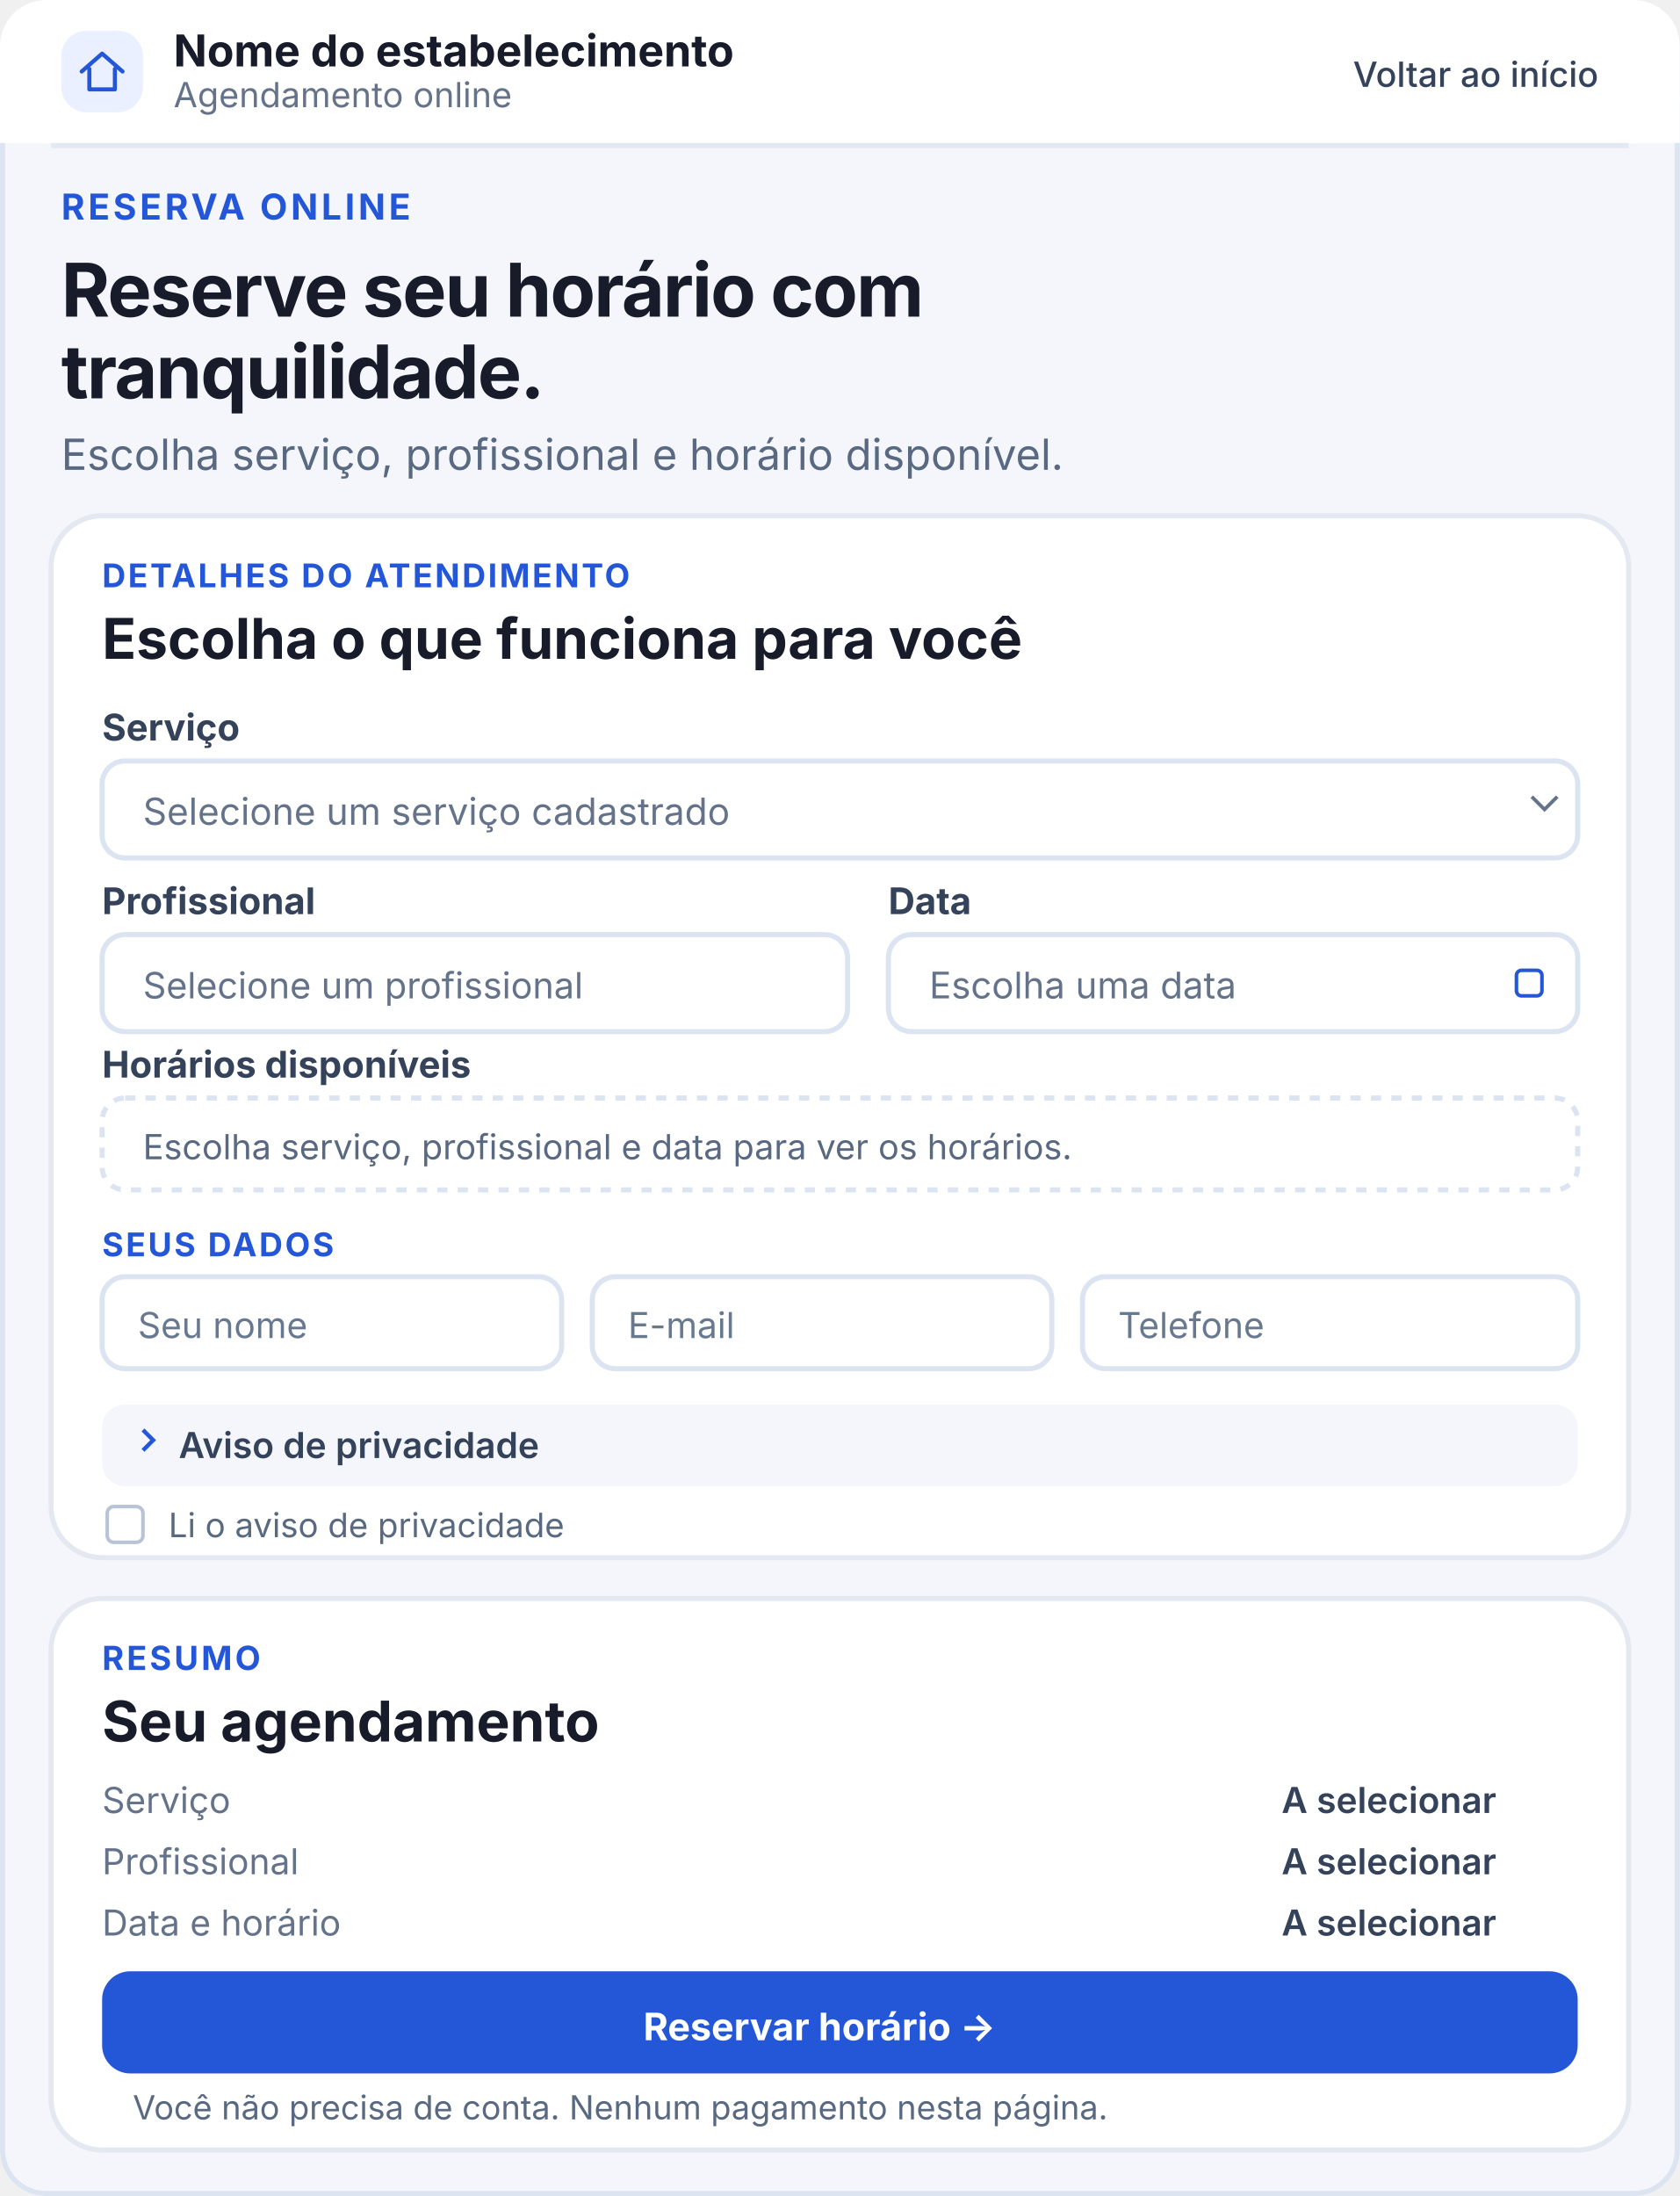
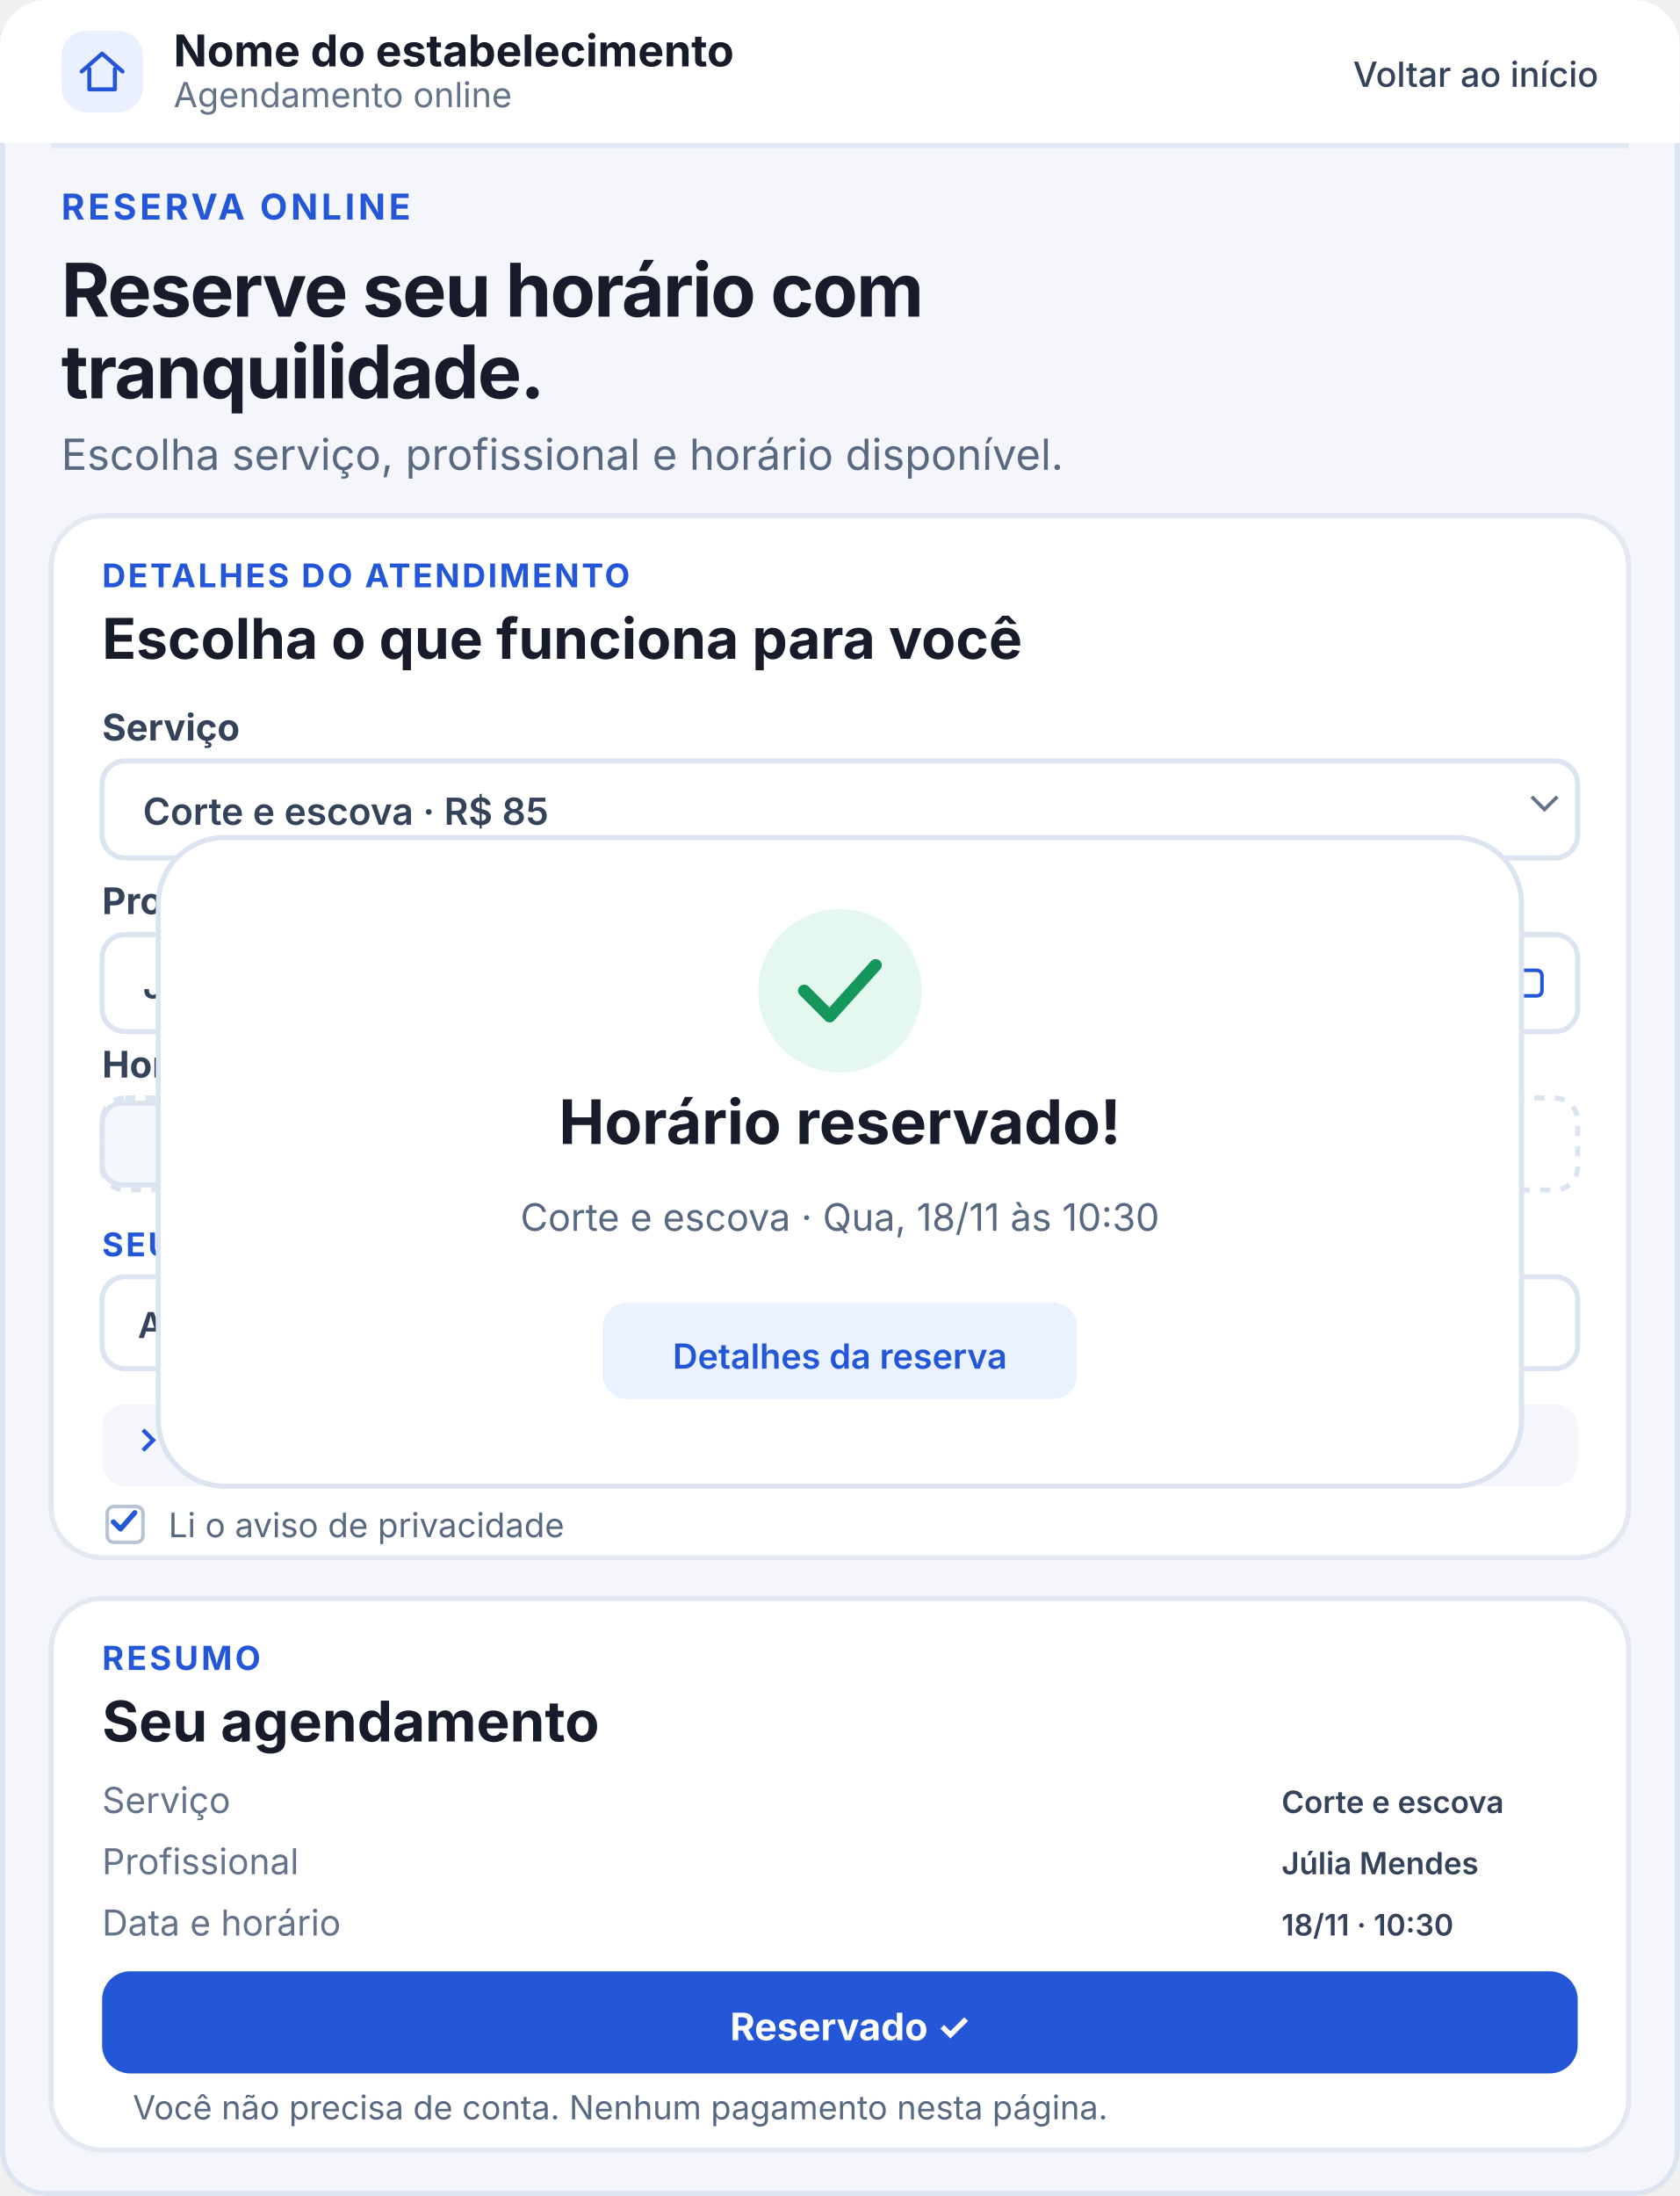
<svg xmlns="http://www.w3.org/2000/svg" width="329" height="430" viewBox="0 0 329 430">
+   <style>
+         .demo-placeholder { opacity:0; }
+         .demo-value,.demo-confirmation,.demo-button-done,.demo-check { opacity:1; }
+         .demo-focus,.demo-cursor,.demo-button-idle { opacity:0; }
+         @keyframes ph-service { 0%,8% {opacity:1} 11%,94% {opacity:0} 98%,100% {opacity:1} }
+         @keyframes val-service { 0%,9% {opacity:0} 12%,94% {opacity:1} 98%,100% {opacity:0} }
+         @keyframes ph-pro { 0%,18% {opacity:1} 21%,94% {opacity:0} 98%,100% {opacity:1} }
+         @keyframes val-pro { 0%,19% {opacity:0} 22%,94% {opacity:1} 98%,100% {opacity:0} }
+         @keyframes ph-date { 0%,28% {opacity:1} 31%,94% {opacity:0} 98%,100% {opacity:1} }
+         @keyframes val-date { 0%,29% {opacity:0} 32%,94% {opacity:1} 98%,100% {opacity:0} }
+         @keyframes ph-slots { 0%,38% {opacity:1} 41%,94% {opacity:0} 98%,100% {opacity:1} }
+         @keyframes val-slots { 0%,39% {opacity:0} 42%,94% {opacity:1} 98%,100% {opacity:0} }
+         @keyframes ph-name { 0%,51% {opacity:1} 54%,94% {opacity:0} 98%,100% {opacity:1} }
+         @keyframes val-name { 0%,52% {opacity:0} 55%,94% {opacity:1} 98%,100% {opacity:0} }
+         @keyframes ph-email { 0%,57% {opacity:1} 60%,94% {opacity:0} 98%,100% {opacity:1} }
+         @keyframes val-email { 0%,58% {opacity:0} 61%,94% {opacity:1} 98%,100% {opacity:0} }
+         @keyframes ph-phone { 0%,63% {opacity:1} 66%,94% {opacity:0} 98%,100% {opacity:1} }
+         @keyframes val-phone { 0%,64% {opacity:0} 67%,94% {opacity:1} 98%,100% {opacity:0} }
+         @keyframes focus-service { 0%,7% {opacity:0} 8%,11% {opacity:1} 14%,100% {opacity:0} }
+         @keyframes focus-pro { 0%,17% {opacity:0} 18%,21% {opacity:1} 24%,100% {opacity:0} }
+         @keyframes focus-date { 0%,27% {opacity:0} 28%,31% {opacity:1} 34%,100% {opacity:0} }
+         @keyframes focus-slots { 0%,38% {opacity:0} 39%,43% {opacity:1} 46%,100% {opacity:0} }
+         @keyframes focus-name { 0%,50% {opacity:0} 51%,55% {opacity:1} 58%,100% {opacity:0} }
+         @keyframes focus-submit { 0%,76% {opacity:0} 78%,81% {opacity:1} 84%,100% {opacity:0} }
+         @keyframes demo-cursor {
+           0%,6% {opacity:0;transform:translate(0,0)}
+           8%,10% {opacity:1;transform:translate(42px,151px)}
+           18%,20% {opacity:1;transform:translate(42px,185px)}
+           28%,30% {opacity:1;transform:translate(194px,185px)}
+           39%,42% {opacity:1;transform:translate(75px,216px)}
+           51%,54% {opacity:1;transform:translate(42px,251px)}
+           76%,81% {opacity:1;transform:translate(146px,382px) scale(.9)}
+           84%,100% {opacity:0;transform:translate(146px,382px) scale(.9)}
+         }
+         @keyframes demo-confirmation { 0%,80% {opacity:0} 83%,94% {opacity:1} 98%,100% {opacity:0} }
+         @keyframes demo-check { 0%,64% {opacity:0} 67%,94% {opacity:1} 98%,100% {opacity:0} }
+         @keyframes demo-idle { 0%,79% {opacity:1} 82%,100% {opacity:0} }
+         @keyframes demo-done { 0%,80% {opacity:0} 83%,94% {opacity:1} 98%,100% {opacity:0} }
+         @media (prefers-reduced-motion:no-preference) {
+           .demo-placeholder,.demo-value,.demo-focus,.demo-cursor,.demo-confirmation,.demo-button-idle,.demo-button-done,.demo-check { animation-duration:12s; animation-iteration-count:infinite; animation-timing-function:ease-in-out; animation-fill-mode:both; }
+           .ph-service {animation-name:ph-service}.val-service {animation-name:val-service}.ph-pro {animation-name:ph-pro}.val-pro {animation-name:val-pro}
+           .ph-date {animation-name:ph-date}.val-date {animation-name:val-date}.ph-slots {animation-name:ph-slots}.val-slots {animation-name:val-slots}
+           .ph-name {animation-name:ph-name}.val-name {animation-name:val-name}.ph-email {animation-name:ph-email}.val-email {animation-name:val-email}
+           .ph-phone {animation-name:ph-phone}.val-phone {animation-name:val-phone}.focus-service {animation-name:focus-service}.focus-pro {animation-name:focus-pro}
+           .focus-date {animation-name:focus-date}.focus-slots {animation-name:focus-slots}.focus-name {animation-name:focus-name}.focus-submit {animation-name:focus-submit}
+           .demo-cursor {display:block;animation-name:demo-cursor;transform-box:fill-box;transform-origin:top left}
+           .demo-confirmation {animation-name:demo-confirmation}.demo-button-idle {animation-name:demo-idle}.demo-button-done {animation-name:demo-done}.demo-check {animation-name:demo-check}
+         }
+       </style>
  <rect width="329" height="430" rx="9" fill="#F4F6FB" />
  <rect x=".5" y=".5" width="328" height="429" rx="8.5" fill="none" stroke="#DCE4F1" />
  <rect x="0" y="0" width="329" height="28" rx="9" fill="#FFFFFF" />
  <rect x="0" y="19" width="329" height="9" fill="#FFFFFF" />
  <line x1="10" y1="28.5" x2="319" y2="28.5" stroke="#E3E9F2" />
  <rect x="12" y="6" width="16" height="16" rx="5" fill="#EAF0FF" />
  <path d="M16 14l4-3.5 4 3.5M17.5 13.5v4h5v-4" fill="none" stroke="#2456D8" stroke-width="0.8" stroke-linecap="round" stroke-linejoin="round" />
  <text x="34" y="13" font-family="Inter,system-ui,sans-serif" font-size="8.6" font-weight="700" fill="#171B2A">
         Nome do estabelecimento
      </text>
  <text x="34" y="21" font-family="Inter,system-ui,sans-serif" font-size="6.8" fill="#64738A">
         Agendamento online
      </text>
  <text x="265" y="17" font-family="Inter,system-ui,sans-serif" font-size="6.8" font-weight="500" fill="#34425A">
         Voltar ao início
      </text>
  <text x="12" y="43" font-family="Inter,system-ui,sans-serif" font-size="7.0" font-weight="700" letter-spacing=".65" fill="#2456D8">
         RESERVA ONLINE
      </text>
  <text x="12" y="62" font-family="Inter,system-ui,sans-serif" font-size="14.5" font-weight="750" letter-spacing="-.3" fill="#171B2A">
         Reserve seu horário com
      </text>
  <text x="12" y="78" font-family="Inter,system-ui,sans-serif" font-size="14.5" font-weight="750" letter-spacing="-.3" fill="#171B2A">
         tranquilidade.
      </text>
  <text x="12" y="92" font-family="Inter,system-ui,sans-serif" font-size="8.4" fill="#596981">
         Escolha serviço, profissional e horário disponível.
      </text>
  <rect x="10" y="101" width="309" height="204" rx="10" fill="#FFFFFF" stroke="#E3E8F1" />
  <text x="20" y="115" font-family="Inter,system-ui,sans-serif" font-size="6.4" font-weight="700" letter-spacing=".45" fill="#2456D8">
         DETALHES DO ATENDIMENTO
      </text>
  <text x="20" y="129" font-family="Inter,system-ui,sans-serif" font-size="11.0" font-weight="700" fill="#171B2A">
         Escolha o que funciona para você
      </text>
  <g font-family="Inter,system-ui,sans-serif">
    <text x="20" y="145" font-size="7.2" font-weight="650" fill="#34425A">
           Serviço
        </text>
    <rect x="20" y="149" width="289" height="19" rx="4.5" fill="#FFFFFF" stroke="#DCE4F1" />
-     <text x="28" y="161.5" font-size="7.3" fill="#64738A">
+     <text class="demo-placeholder ph-service" x="28" y="161.5" font-size="7.3" fill="#64738A">
           Selecione um serviço cadastrado
        </text>
+     <text class="demo-value val-service" x="28" y="161.5" font-size="7.3" font-weight="600" fill="#34425A">Corte e escova · R$ 85</text>
+     <rect class="demo-focus focus-service" x="19.5" y="148.5" width="290" height="20" rx="5" fill="none" stroke="#3985F6" stroke-width="1.3" />
    <path d="M300 156l2.5 2.5 2.5-2.5" fill="none" stroke="#64738A" stroke-width="0.7" />
    <text x="20" y="179" font-size="7.2" font-weight="650" fill="#34425A">
           Profissional
        </text>
    <text x="174" y="179" font-size="7.2" font-weight="650" fill="#34425A">
           Data
        </text>
    <rect x="20" y="183" width="146" height="19" rx="4.5" fill="#FFFFFF" stroke="#DCE4F1" />
    <rect x="174" y="183" width="135" height="19" rx="4.5" fill="#FFFFFF" stroke="#DCE4F1" />
-     <text x="28" y="195.5" font-size="7.1" fill="#64738A">
+     <text class="demo-placeholder ph-pro" x="28" y="195.5" font-size="7.1" fill="#64738A">
           Selecione um profissional
        </text>
-     <text x="182" y="195.5" font-size="7.2" fill="#64738A">
+     <text class="demo-value val-pro" x="28" y="195.5" font-size="7.1" font-weight="600" fill="#34425A">Júlia Mendes</text>
+     <rect class="demo-focus focus-pro" x="19.5" y="182.5" width="147" height="20" rx="5" fill="none" stroke="#3985F6" stroke-width="1.3" />
+     <text class="demo-placeholder ph-date" x="182" y="195.5" font-size="7.2" fill="#64738A">
           Escolha uma data
        </text>
+     <text class="demo-value val-date" x="182" y="195.5" font-size="7.2" font-weight="600" fill="#34425A">Qua, 18/11</text>
+     <rect class="demo-focus focus-date" x="173.5" y="182.5" width="136" height="20" rx="5" fill="none" stroke="#3985F6" stroke-width="1.3" />
    <rect x="297" y="190" width="5" height="5" rx="1" fill="none" stroke="#2456D8" stroke-width="0.7" />
    <text x="20" y="211" font-size="7.2" font-weight="650" fill="#34425A">
           Horários disponíveis
        </text>
    <rect x="20" y="215" width="289" height="18" rx="4.5" fill="#FFFFFF" stroke="#DCE4F1" stroke-dasharray="2 2" />
-     <text x="28" y="227" font-size="6.8" fill="#596981">
+     <text class="demo-placeholder ph-slots" x="28" y="227" font-size="6.8" fill="#596981">
           Escolha serviço, profissional e data para ver os horários.
        </text>
+     <g class="demo-value val-slots" font-family="Inter,system-ui,sans-serif" font-size="6.2" font-weight="600">
+       <rect x="20" y="216" width="49" height="16" rx="4" fill="#F4F7FC" stroke="#DCE4F1" />
+       <text x="32" y="227" fill="#52627A">10:00</text>
+       <rect x="75" y="216" width="53" height="16" rx="4" fill="#EAF2FF" stroke="#2876EB" stroke-width="1" />
+       <text x="87" y="227" fill="#1D5FD1">10:30</text>
+       <rect x="134" y="216" width="49" height="16" rx="4" fill="#F4F7FC" stroke="#DCE4F1" />
+       <text x="146" y="227" fill="#52627A">11:00</text>
+     </g>
+     <rect class="demo-focus focus-slots" x="19.5" y="214.5" width="290" height="19" rx="5" fill="none" stroke="#3985F6" stroke-width="1.3" />
    <text x="20" y="246" font-size="6.4" font-weight="700" letter-spacing=".45" fill="#2456D8">
           SEUS DADOS
        </text>
    <rect x="20" y="250" width="90" height="18" rx="4.5" fill="#FFFFFF" stroke="#DCE4F1" />
    <rect x="116" y="250" width="90" height="18" rx="4.5" fill="#FFFFFF" stroke="#DCE4F1" />
    <rect x="212" y="250" width="97" height="18" rx="4.5" fill="#FFFFFF" stroke="#DCE4F1" />
-     <text x="27" y="262" font-size="7.0" fill="#68788F">
+     <text class="demo-placeholder ph-name" x="27" y="262" font-size="7.0" fill="#68788F">
           Seu nome
        </text>
-     <text x="123" y="262" font-size="7.0" fill="#68788F">
+     <text class="demo-value val-name" x="27" y="262" font-size="7.0" font-weight="600" fill="#34425A">Ana Exemplo</text>
+     <rect class="demo-focus focus-name" x="19.5" y="249.5" width="91" height="19" rx="5" fill="none" stroke="#3985F6" stroke-width="1.3" />
+     <text class="demo-placeholder ph-email" x="123" y="262" font-size="7.0" fill="#68788F">
           E-mail
        </text>
-     <text x="219" y="262" font-size="7.0" fill="#68788F">
+     <text class="demo-value val-email" x="123" y="262" font-size="7.0" font-weight="600" fill="#34425A">ana@exemplo.com</text>
+     <text class="demo-placeholder ph-phone" x="219" y="262" font-size="7.0" fill="#68788F">
           Telefone
        </text>
+     <text class="demo-value val-phone" x="219" y="262" font-size="6.2" font-weight="600" fill="#34425A">(00) 00000-0000</text>
    <rect x="20" y="275" width="289" height="16" rx="4.5" fill="#F4F6FB" />
    <path d="M28 280l2 2-2 2" fill="none" stroke="#2456D8" stroke-width="0.8" />
    <text x="35" y="285.5" font-size="7.0" font-weight="600" fill="#34425A">
           Aviso de privacidade
        </text>
    <rect x="21" y="295" width="7" height="7" rx="1.3" fill="#FFFFFF" stroke="#B8C3D6" stroke-width="0.7" />
+     <path class="demo-check" d="m22.2 298 1.4 1.4 2.8-3.2" fill="none" stroke="#2456D8" stroke-width="1" stroke-linecap="round" stroke-linejoin="round" />
    <text x="33" y="301" font-size="6.6" fill="#596981">
           Li o aviso de privacidade
        </text>
  </g>
  <rect x="10" y="313" width="309" height="108" rx="10" fill="#FFFFFF" stroke="#E3E8F1" />
  <text x="20" y="327" font-family="Inter,system-ui,sans-serif" font-size="6.5" font-weight="700" letter-spacing=".55" fill="#2456D8">
         RESUMO
      </text>
  <text x="20" y="341" font-family="Inter,system-ui,sans-serif" font-size="11.0" font-weight="700" fill="#171B2A">
         Seu agendamento
      </text>
  <g font-family="Inter,system-ui,sans-serif" font-size="7.0">
    <text x="20" y="355" fill="#64738A">
           Serviço
        </text>
-     <text x="251" y="355" font-weight="600" fill="#34425A">
+     <text class="demo-placeholder ph-service" x="251" y="355" font-weight="600" fill="#34425A">
           A selecionar
        </text>
+     <text class="demo-value val-service" x="251" y="355" font-size="6.0" font-weight="600" fill="#34425A">Corte e escova</text>
    <text x="20" y="367" fill="#64738A">
           Profissional
        </text>
-     <text x="251" y="367" font-weight="600" fill="#34425A">
+     <text class="demo-placeholder ph-pro" x="251" y="367" font-weight="600" fill="#34425A">
           A selecionar
        </text>
+     <text class="demo-value val-pro" x="251" y="367" font-size="6.0" font-weight="600" fill="#34425A">Júlia Mendes</text>
    <text x="20" y="379" fill="#64738A">
           Data e horário
        </text>
-     <text x="251" y="379" font-weight="600" fill="#34425A">
+     <text class="demo-placeholder ph-date" x="251" y="379" font-weight="600" fill="#34425A">
           A selecionar
        </text>
+     <text class="demo-value val-date" x="251" y="379" font-size="5.8" font-weight="600" fill="#34425A">18/11 · 10:30</text>
  </g>
  <rect x="20" y="386" width="289" height="20" rx="5.5" fill="#2456D8" />
-   <text x="126" y="399.5" font-family="Inter,system-ui,sans-serif" font-size="7.4" font-weight="700" fill="#FFFFFF">
+   <text class="demo-button-idle" x="126" y="399.5" font-family="Inter,system-ui,sans-serif" font-size="7.4" font-weight="700" fill="#FFFFFF">
         Reservar horário →
      </text>
+   <text class="demo-button-done" x="143" y="399.5" font-family="Inter,system-ui,sans-serif" font-size="7.4" font-weight="700" fill="#FFFFFF">Reservado ✓</text>
  <text x="26" y="415" font-family="Inter,system-ui,sans-serif" font-size="6.5" fill="#596981">
         Você não precisa de conta. Nenhum pagamento nesta página.
      </text>
+   <rect class="demo-focus focus-submit" x="19.5" y="384.5" width="290" height="23" rx="6.5" fill="none" stroke="#68A5FF" stroke-width="1.7" />
+   <g class="demo-cursor" aria-hidden="true">
+     <path d="M0 0 0 13 3.5 9.5 6.5 16 9 15 6 8.5 11 8Z" fill="#FFFFFF" stroke="#1769E8" stroke-width="1.2" stroke-linejoin="round" />
+     <circle cx="5.5" cy="7.5" r="10" fill="none" stroke="#2C7DF0" stroke-width="1" opacity=".22" />
+   </g>
+   <g class="demo-confirmation" aria-hidden="true">
+     <rect x="31" y="164" width="267" height="127" rx="13" fill="#FFFFFF" stroke="#DCE4F1" />
+     <circle cx="164.5" cy="194" r="16" fill="#E5F8EF" />
+     <path d="m157.5 194 5 5 9-10" fill="none" stroke="#15965C" stroke-width="2.4" stroke-linecap="round" stroke-linejoin="round" />
+     <text x="164.5" y="224" text-anchor="middle" font-family="Inter,system-ui,sans-serif" font-size="12" font-weight="700" fill="#171B2A">Horário reservado!</text>
+     <text x="164.5" y="241" text-anchor="middle" font-family="Inter,system-ui,sans-serif" font-size="7.4" fill="#596981">Corte e escova · Qua, 18/11 às 10:30</text>
+     <rect x="118" y="255" width="93" height="19" rx="5" fill="#EAF2FF" />
+     <text x="164.5" y="268" text-anchor="middle" font-family="Inter,system-ui,sans-serif" font-size="6.8" font-weight="600" fill="#2456D8">Detalhes da reserva</text>
+   </g>
</svg>
